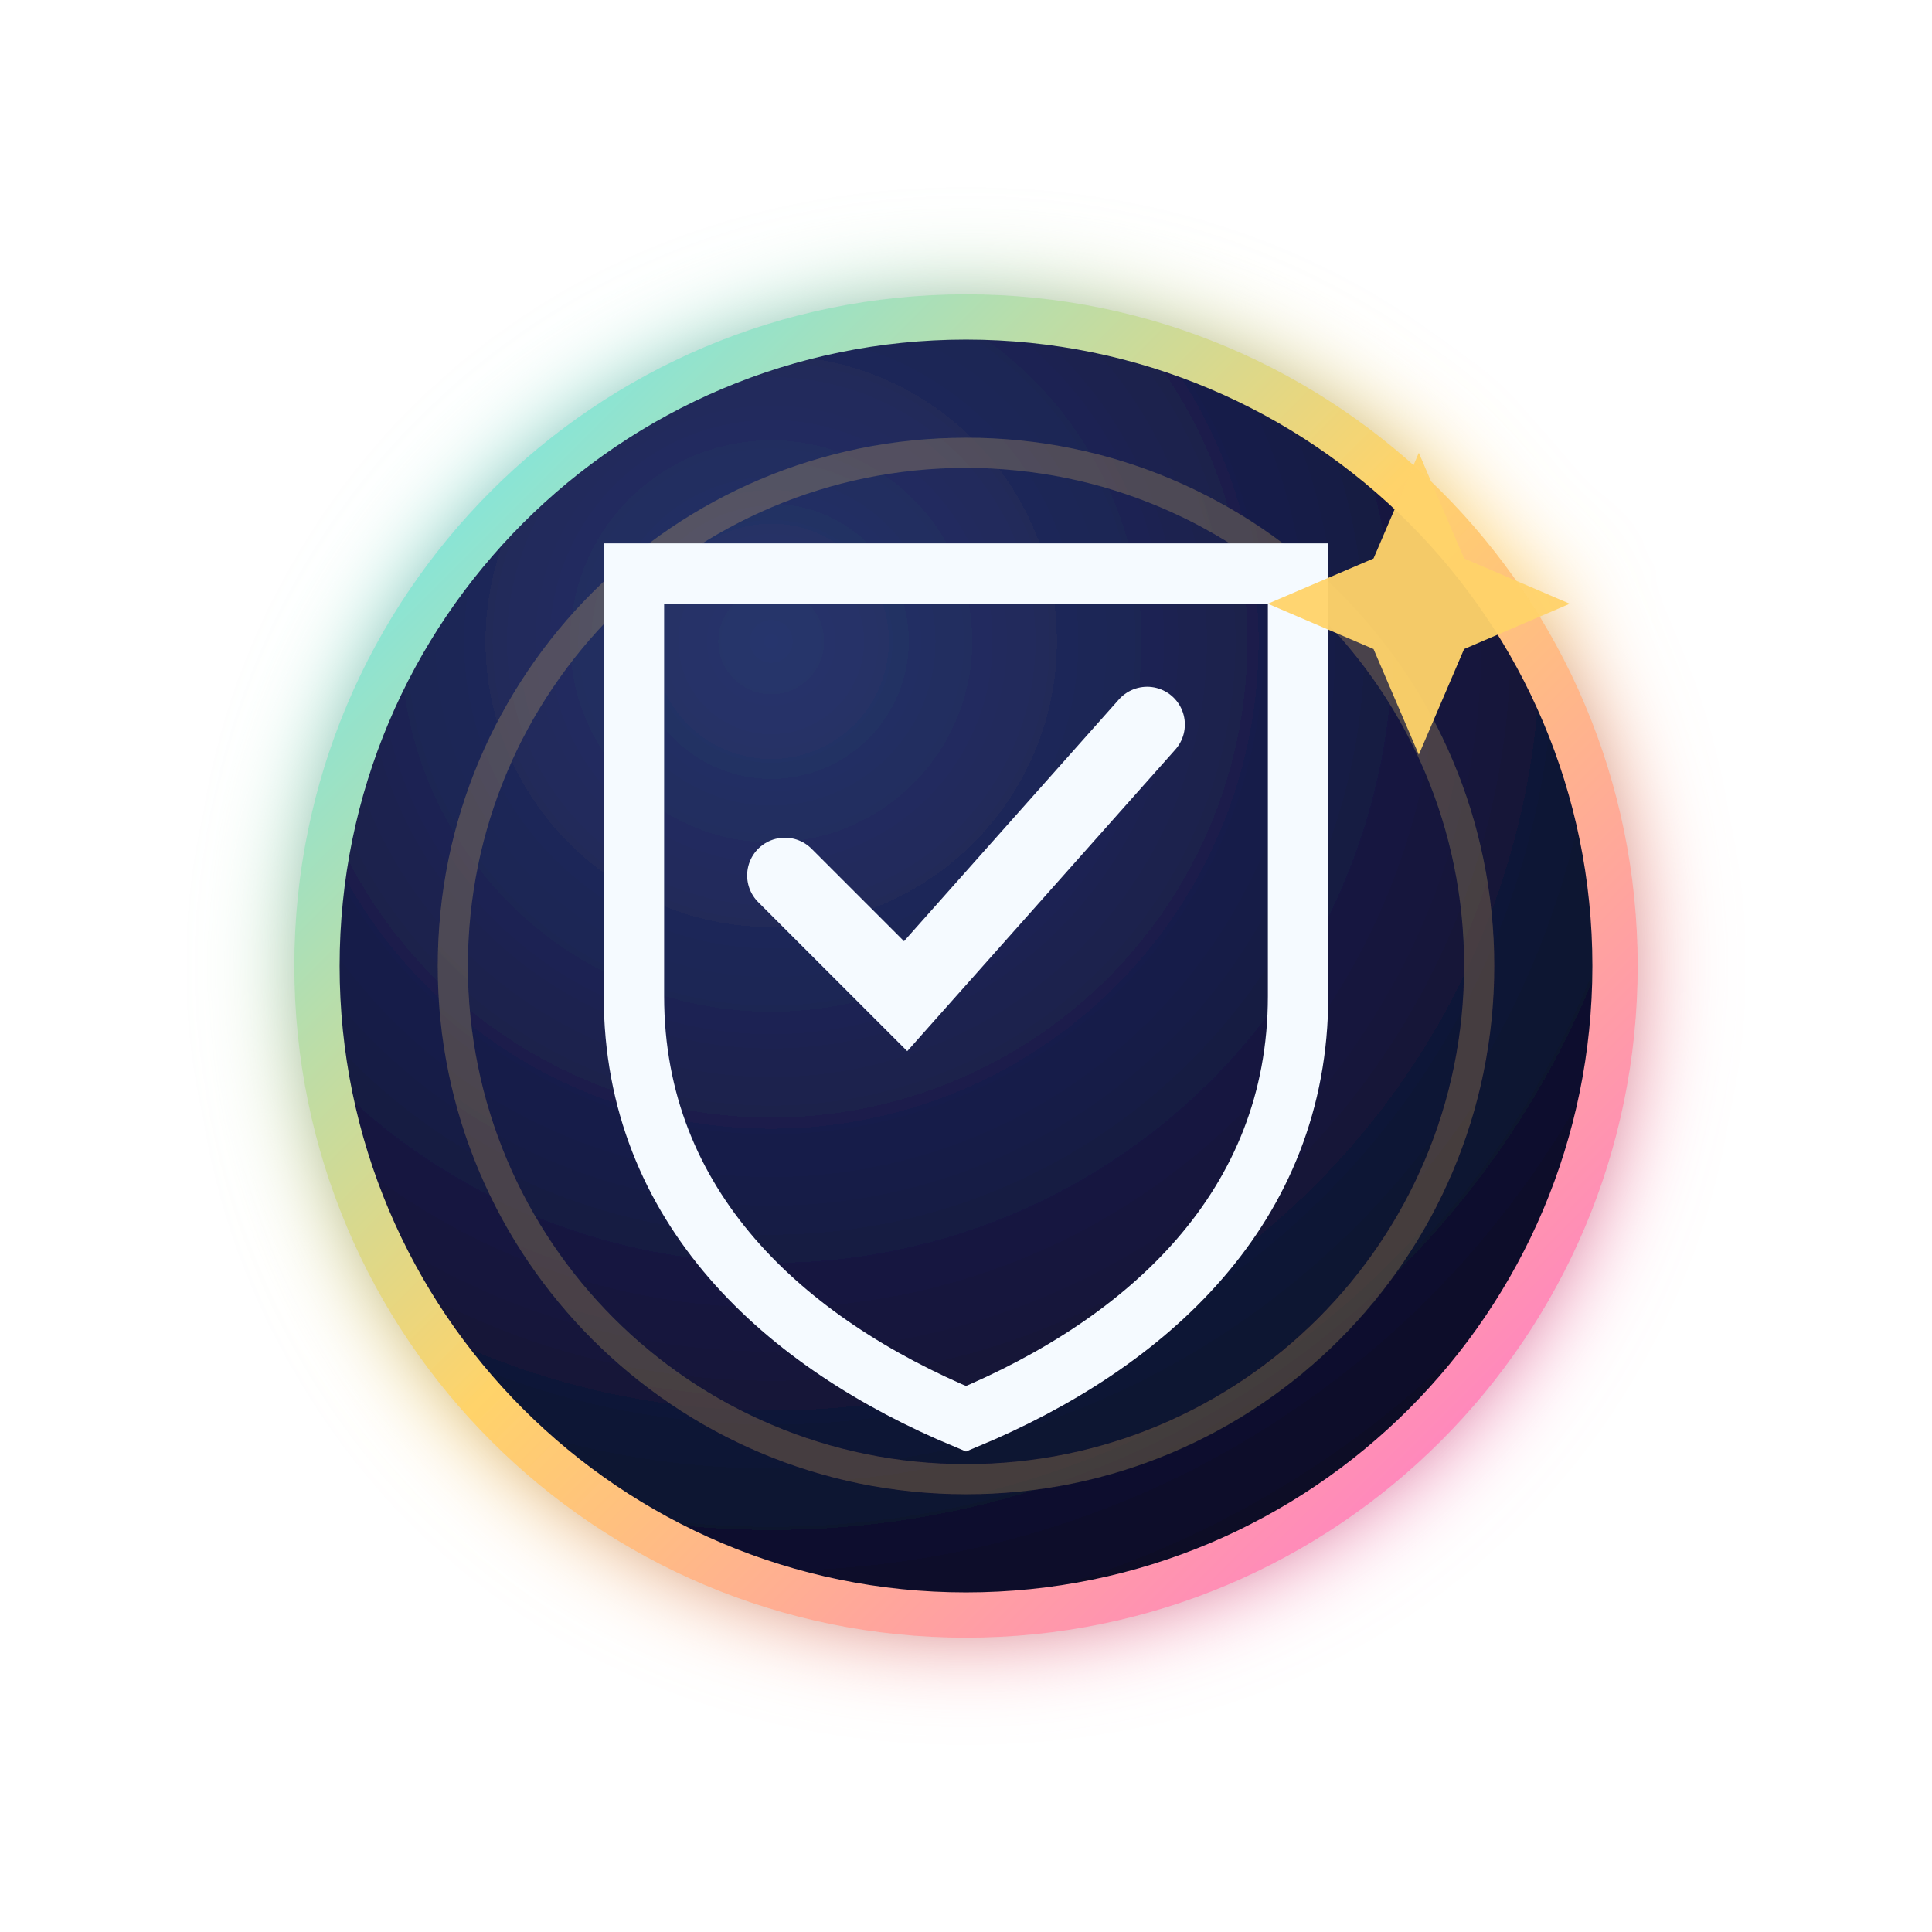
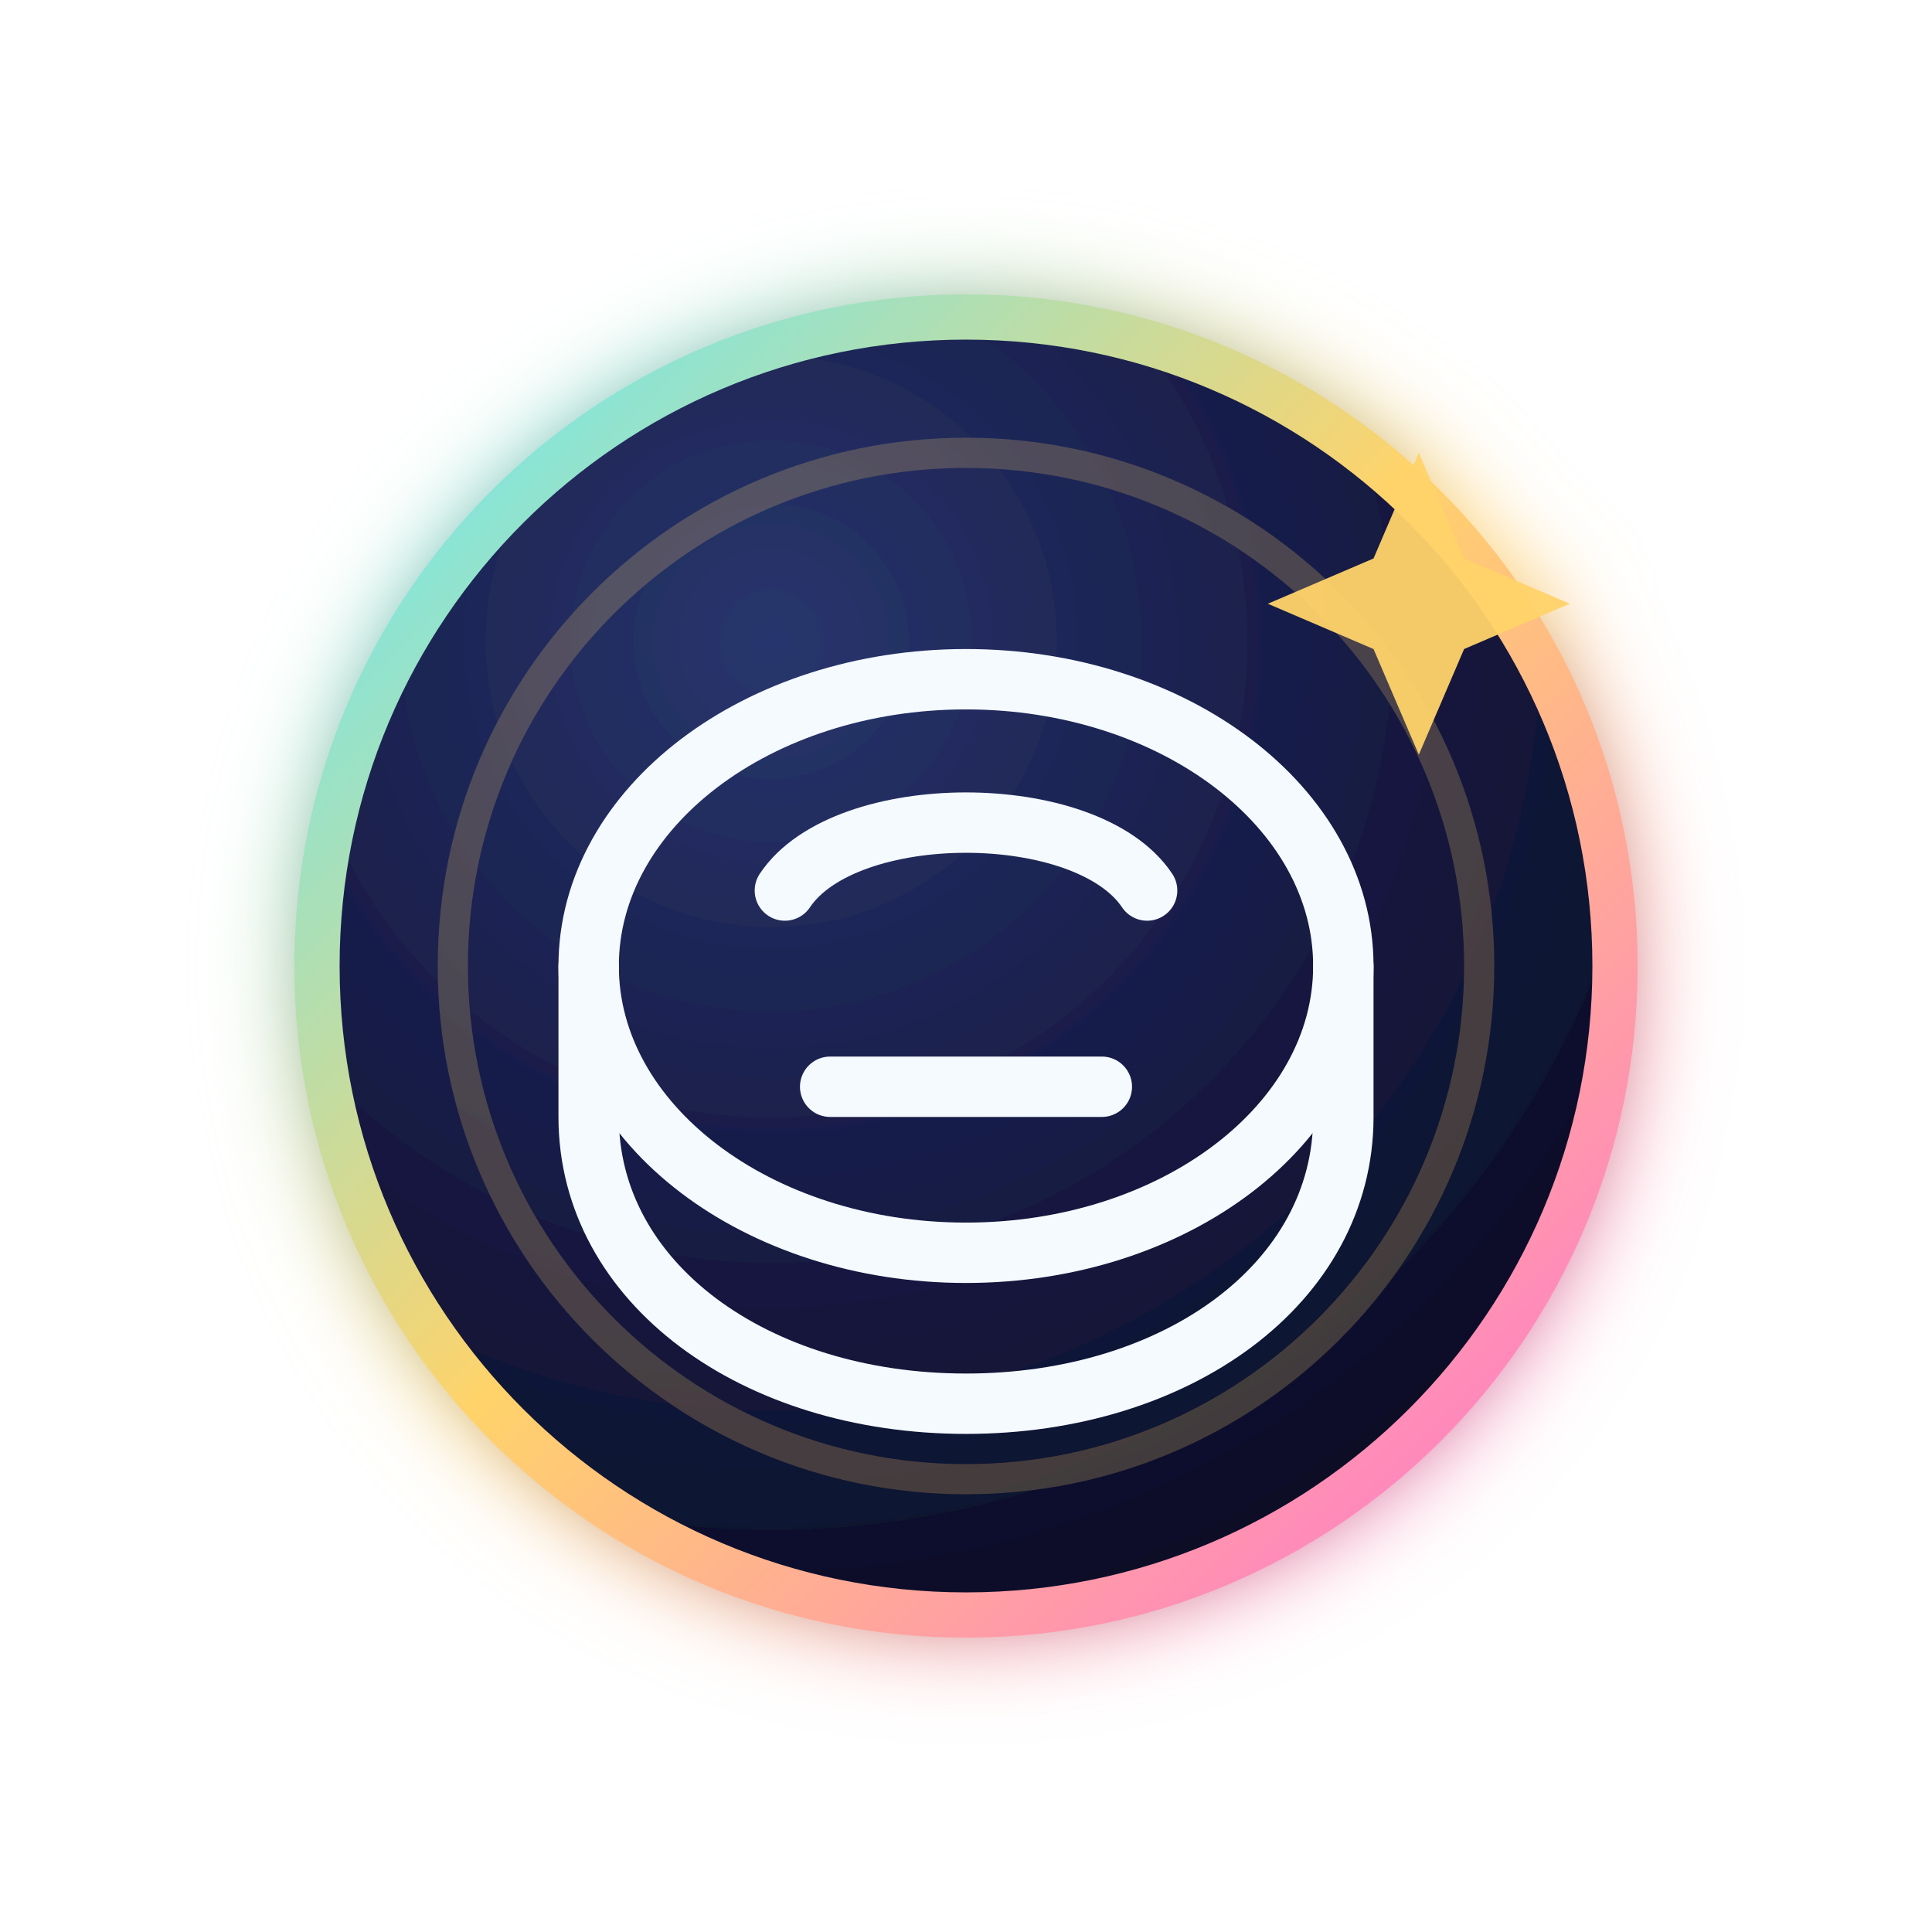
<svg xmlns="http://www.w3.org/2000/svg" width="128" height="128" viewBox="0 0 128 128">
  <defs>
    <radialGradient id="core" cx="35%" cy="25%" r="80%">
      <stop offset="0" stop-color="#28366D" />
      <stop offset=".55" stop-color="#171B45" />
      <stop offset="1" stop-color="#0A0D25" />
    </radialGradient>
    <linearGradient id="rim" x1="0" y1="0" x2="1" y2="1">
      <stop stop-color="#5CEBFF" />
      <stop offset=".48" stop-color="#FFD36A" />
      <stop offset="1" stop-color="#FF6FD8" />
    </linearGradient>
    <filter id="glow">
      <feGaussianBlur stdDeviation="3" result="b" />
      <feMerge>
        <feMergeNode in="b" />
        <feMergeNode in="SourceGraphic" />
      </feMerge>
    </filter>
  </defs>
  <g filter="url(#glow)">
    <circle cx="64" cy="64" r="43" fill="url(#core)" stroke="url(#rim)" stroke-width="3" />
    <circle cx="64" cy="64" r="34" fill="none" stroke="#FFD36A" stroke-opacity=".22" stroke-width="2" />
-     <path d="M42 38h44v28c0 14-10 23-22 28-12-5-22-14-22-28Z" fill="none" stroke="#F5FAFF" stroke-width="4" />
-     <path d="m52 58 8 8 16-18" fill="none" stroke="#F5FAFF" stroke-width="5" stroke-linecap="round" />
+     <ellipse cx="64" cy="64" rx="25" ry="19" fill="none" stroke="#F5FAFF" stroke-width="4" />
+     <path d="M39 64v10c0 11 11 19 25 19s25-8 25-19V64M52 59c4-6 20-6 24 0M55 72h18" fill="none" stroke="#F5FAFF" stroke-width="4" stroke-linecap="round" />
    <path d="M94 30l3 7 7 3-7 3-3 7-3-7-7-3 7-3Z" fill="#FFD36A" opacity=".95" />
  </g>
</svg>
